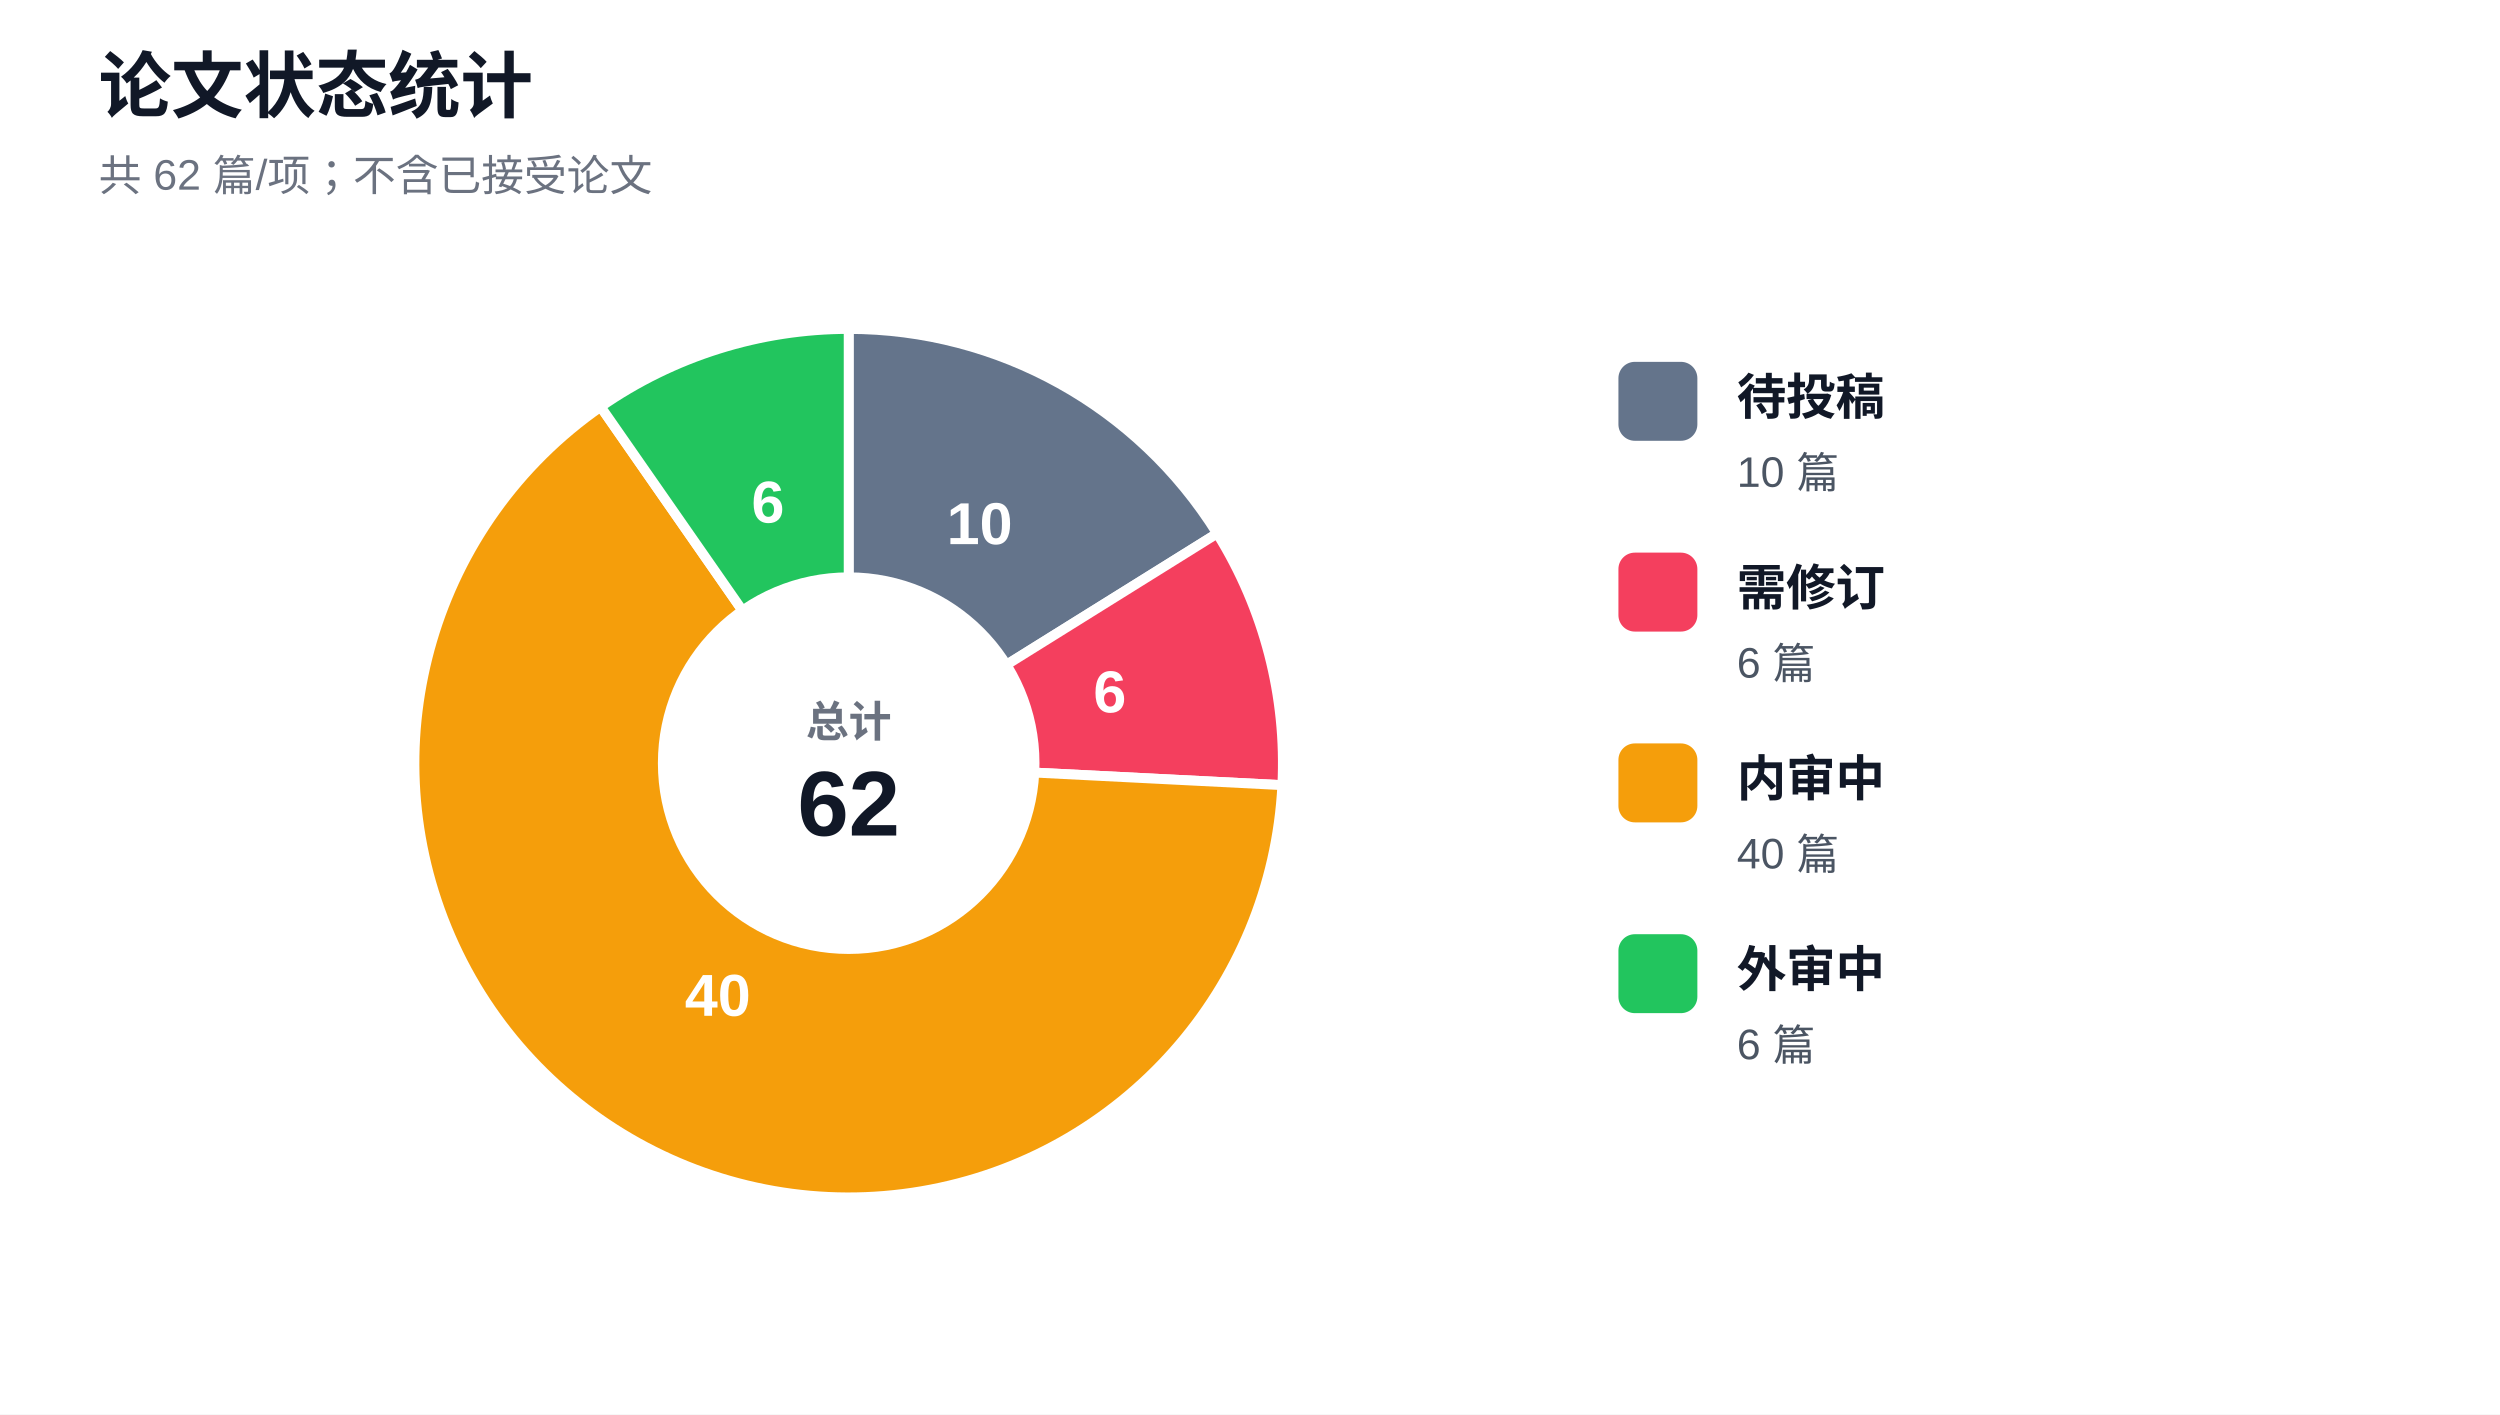
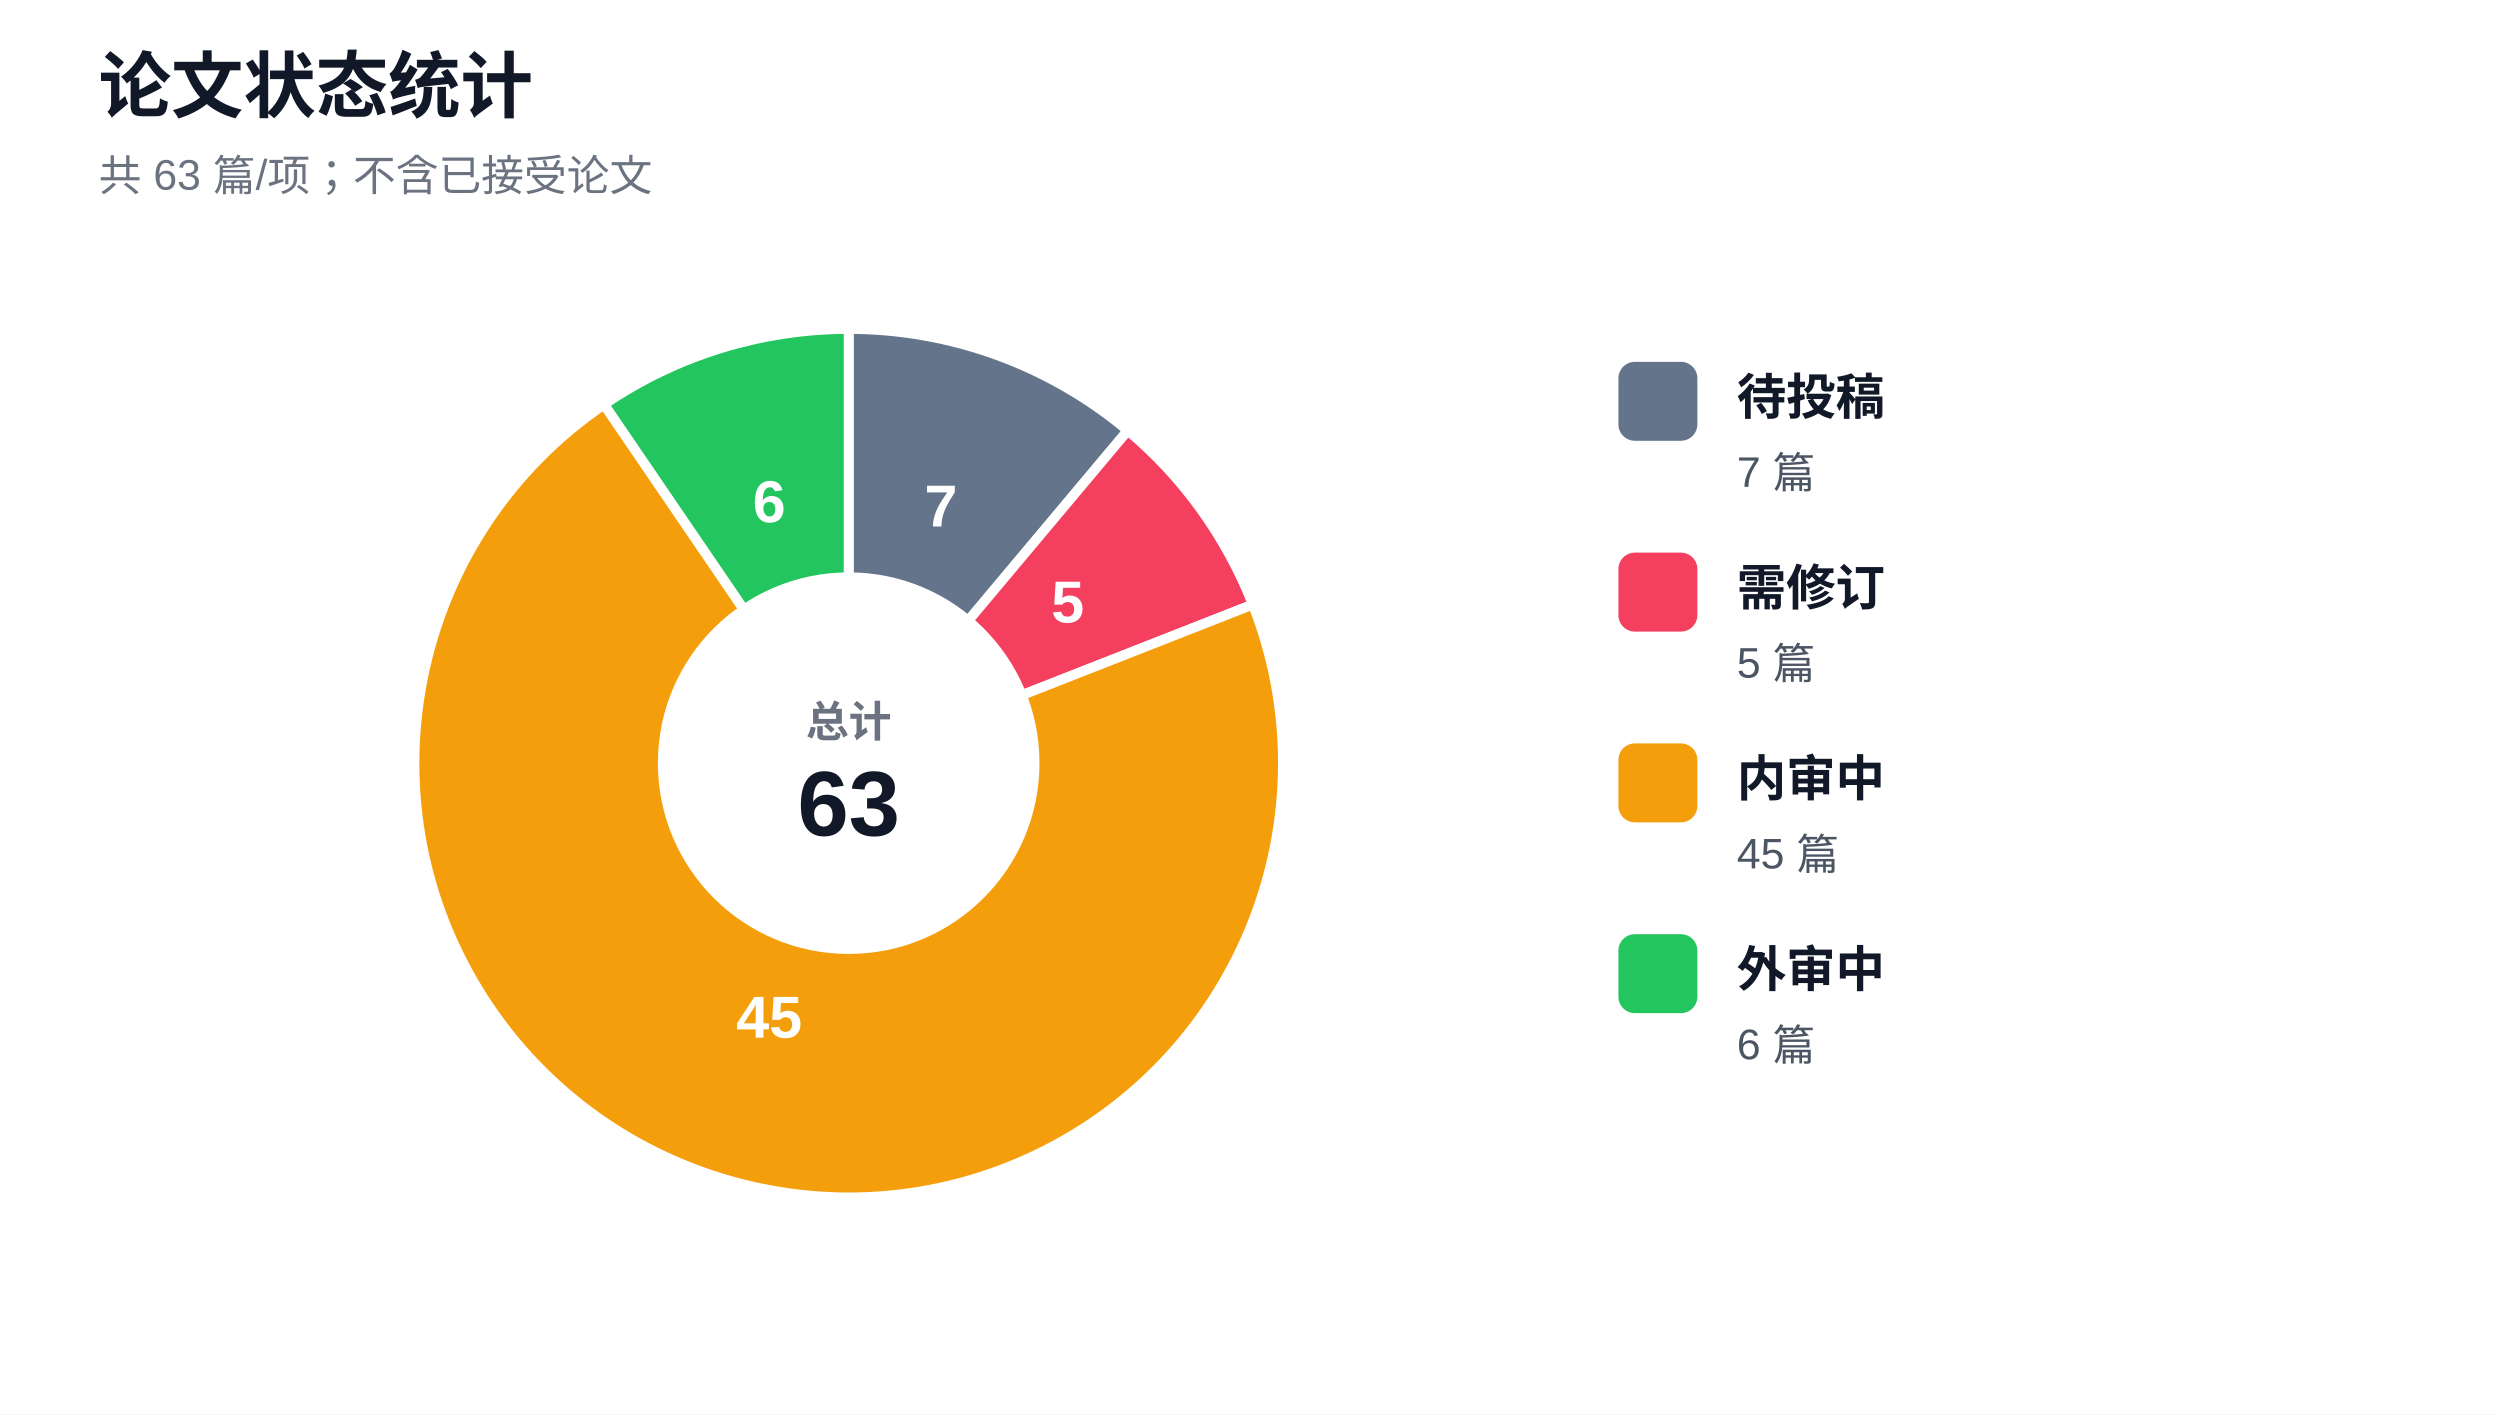
<svg xmlns="http://www.w3.org/2000/svg" width="760" height="430" viewBox="0 0 760 430" role="img" aria-labelledby="title desc">
  <rect width="760" height="430" fill="#ffffff" />
  <text x="30" y="34" fill="#111827" font-family="Arial, Microsoft YaHei, sans-serif" font-size="22" font-weight="700">论文状态统计</text>
-   <text x="30" y="58" fill="#6b7280" font-family="Arial, Microsoft YaHei, sans-serif" font-size="13">共 62 篇/项；不含已接受论文</text>
+   <text x="30" y="58" fill="#6b7280" font-family="Arial, Microsoft YaHei, sans-serif" font-size="13">共 63 篇/项；不含已接受论文</text>
  <g font-family="Arial, Microsoft YaHei, sans-serif">
-     <path d="M 258 232 L 258 100 A 132 132 0 0 1 370.021 162.177 Z" fill="#64748b" stroke="#ffffff" stroke-width="3" />
-     <text x="297.795" y="160.304" fill="#ffffff" font-size="18" font-weight="800" text-anchor="middle" dominant-baseline="middle">10</text>
-     <path d="M 258 232 L 370.021 162.177 A 132 132 0 0 1 389.831 238.686 Z" fill="#f43f5e" stroke="#ffffff" stroke-width="3" />
-     <text x="337.382" y="211.446" fill="#ffffff" font-size="18" font-weight="800" text-anchor="middle" dominant-baseline="middle">6</text>
-     <path d="M 258 232 L 389.831 238.686 A 132 132 0 1 1 182.593 123.659 Z" fill="#f59e0b" stroke="#ffffff" stroke-width="3" />
-     <text x="218.205" y="303.696" fill="#ffffff" font-size="18" font-weight="800" text-anchor="middle" dominant-baseline="middle">40</text>
-     <path d="M 258 232 L 182.593 123.659 A 132 132 0 0 1 258 100 Z" fill="#22c55e" stroke="#ffffff" stroke-width="3" />
-     <text x="233.452" y="153.761" fill="#ffffff" font-size="18" font-weight="800" text-anchor="middle" dominant-baseline="middle">6</text>
+     <path d="M 258 232 L 258 100 A 132 132 0 0 1 342.848 130.882 Z" fill="#64748b" stroke="#ffffff" stroke-width="3" />
+     <text x="286.046" y="154.945" fill="#ffffff" font-size="18" font-weight="800" text-anchor="middle" dominant-baseline="middle">7</text>
+     <path d="M 258 232 L 342.848 130.882 A 132 132 0 0 1 380.875 183.775 Z" fill="#f43f5e" stroke="#ffffff" stroke-width="3" />
+     <text x="324.579" y="184.133" fill="#ffffff" font-size="18" font-weight="800" text-anchor="middle" dominant-baseline="middle">5</text>
+     <path d="M 258 232 L 380.875 183.775 A 132 132 0 1 1 183.642 122.936 Z" fill="#f59e0b" stroke="#ffffff" stroke-width="3" />
+     <text x="233.83" y="310.357" fill="#ffffff" font-size="18" font-weight="800" text-anchor="middle" dominant-baseline="middle">45</text>
+     <path d="M 258 232 L 183.642 122.936 A 132 132 0 0 1 258 100 Z" fill="#22c55e" stroke="#ffffff" stroke-width="3" />
+     <text x="233.83" y="153.643" fill="#ffffff" font-size="18" font-weight="800" text-anchor="middle" dominant-baseline="middle">6</text>
    <circle cx="258" cy="232" r="58" fill="#ffffff" />
    <text x="258" y="224" fill="#6b7280" font-size="13" font-weight="700" text-anchor="middle">总计</text>
-     <text x="258" y="254" fill="#111827" font-size="28" font-weight="700" text-anchor="middle">62</text>
+     <text x="258" y="254" fill="#111827" font-size="28" font-weight="700" text-anchor="middle">63</text>
  </g>
  <g font-family="Arial, Microsoft YaHei, sans-serif">
    <rect x="492" y="110" width="24" height="24" rx="5" fill="#64748b" />
    <text x="528" y="126" fill="#111827" font-size="15" font-weight="700">待投稿</text>
-     <text x="528" y="148" fill="#4b5563" font-size="13">10 篇</text>
+     <text x="528" y="148" fill="#4b5563" font-size="13">7 篇</text>
    <rect x="492" y="168" width="24" height="24" rx="5" fill="#f43f5e" />
    <text x="528" y="184" fill="#111827" font-size="15" font-weight="700">需修订</text>
-     <text x="528" y="206" fill="#4b5563" font-size="13">6 篇</text>
+     <text x="528" y="206" fill="#4b5563" font-size="13">5 篇</text>
    <rect x="492" y="226" width="24" height="24" rx="5" fill="#f59e0b" />
    <text x="528" y="242" fill="#111827" font-size="15" font-weight="700">内审中</text>
-     <text x="528" y="264" fill="#4b5563" font-size="13">40 篇</text>
+     <text x="528" y="264" fill="#4b5563" font-size="13">45 篇</text>
    <rect x="492" y="284" width="24" height="24" rx="5" fill="#22c55e" />
    <text x="528" y="300" fill="#111827" font-size="15" font-weight="700">外审中</text>
    <text x="528" y="322" fill="#4b5563" font-size="13">6 篇</text>
  </g>
</svg>
